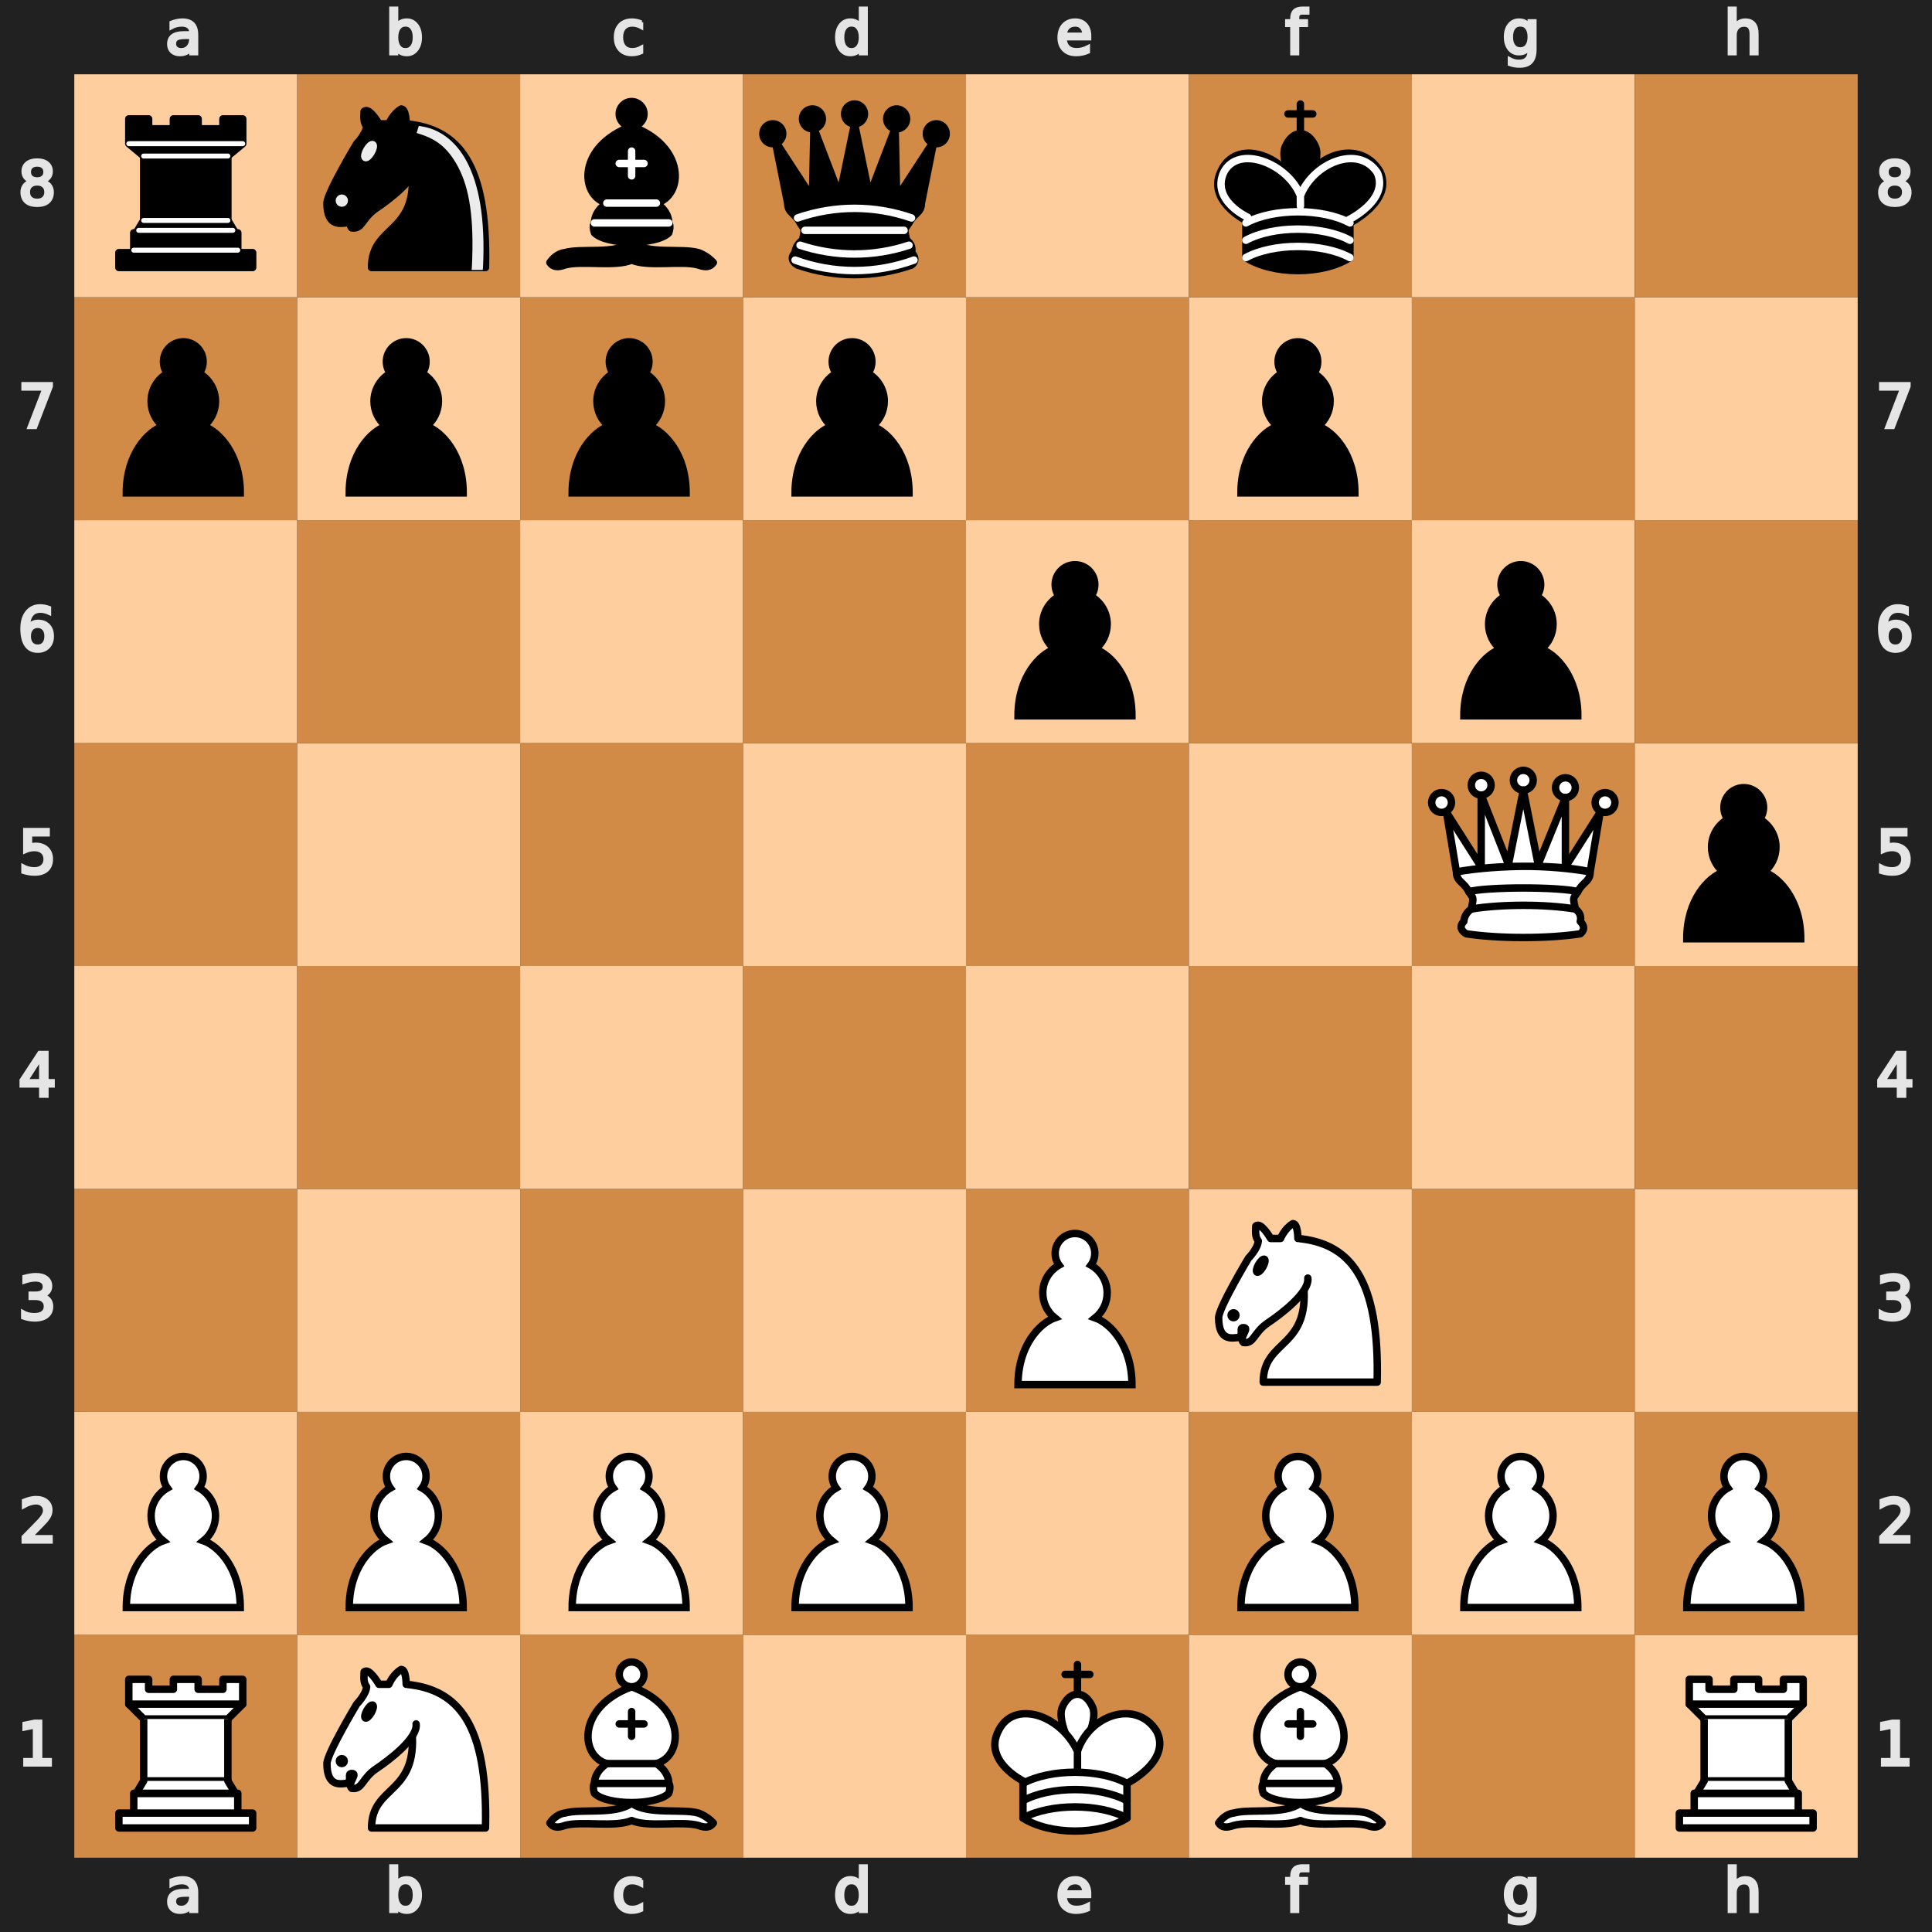
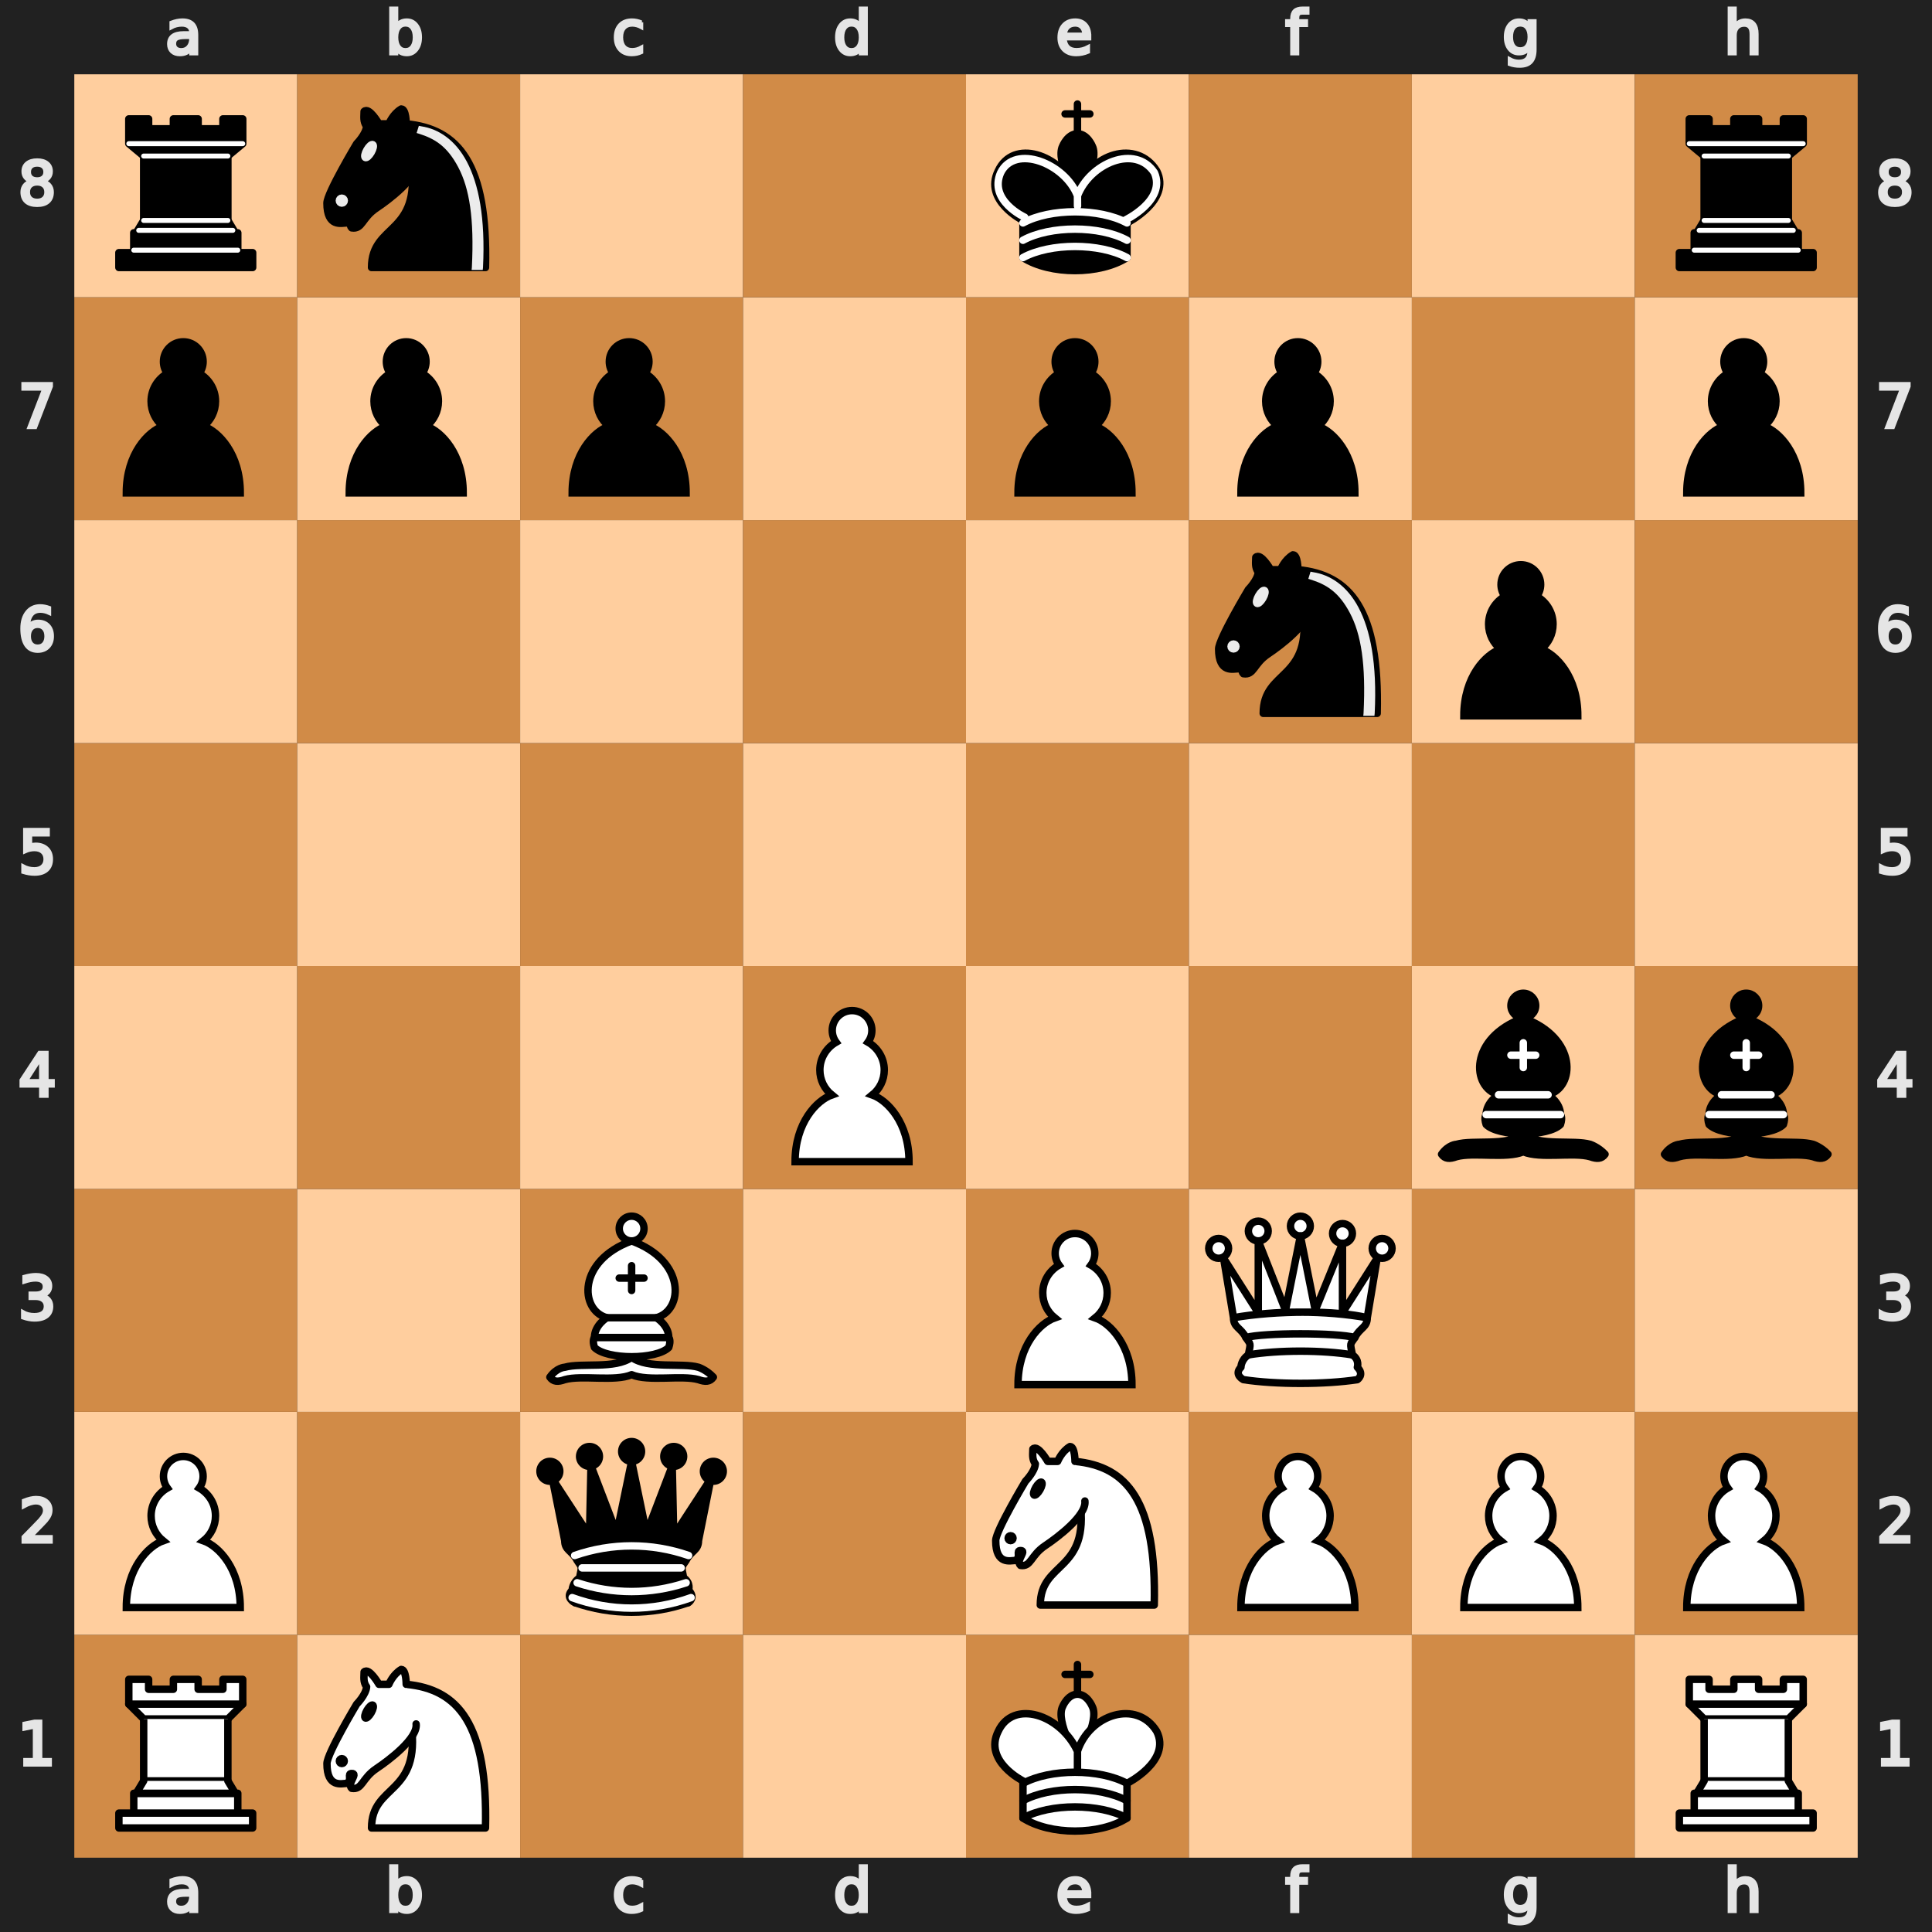
<svg xmlns="http://www.w3.org/2000/svg" xmlns:xlink="http://www.w3.org/1999/xlink" version="1.1" viewBox="0 0 390 390" width="500" height="500">
  <defs>
    <g id="white-pawn" class="white pawn">
      <path d="M22 9c-2.21 0-4 1.79-4 4 0 .89.29 1.71.78 2.38-1.95 1.12-3.28 3.21-3.28 5.62 0 2.03.94 3.84 2.41 5.03-3 1.06-7.41 5.55-7.41 13.47h23c0-7.92-4.41-12.41-7.41-13.47 1.47-1.19 2.41-3 2.41-5.03 0-2.41-1.33-4.5-3.28-5.62.49-.67.78-1.49.78-2.38 0-2.21-1.79-4-4-4z" fill="#fff" stroke="#000" stroke-width="1.5" stroke-linecap="round" />
    </g>
    <g id="white-knight" class="white knight" fill="none" fill-rule="evenodd" stroke="#000" stroke-width="1.5" stroke-linecap="round" stroke-linejoin="round">
      <path d="M 22,10 C 32.5,11 38.5,18 38,39 L 15,39 C 15,30 25,32.5 23,18" style="fill:#ffffff; stroke:#000000;" />
      <path d="M 24,18 C 24.38,20.91 18.45,25.37 16,27 C 13,29 13.18,31.34 11,31 C 9.958,30.06 12.41,27.96 11,28 C 10,28 11.19,29.23 10,30 C 9,30 5.997,31 6,26 C 6,24 12,14 12,14 C 12,14 13.89,12.1 14,10.5 C 13.27,9.506 13.5,8.5 13.5,7.5 C 14.5,6.5 16.5,10 16.5,10 L 18.5,10 C 18.5,10 19.28,8.008 21,7 C 22,7 22,10 22,10" style="fill:#ffffff; stroke:#000000;" />
      <path d="M 9.5 25.5 A 0.5 0.5 0 1 1 8.5,25.5 A 0.5 0.5 0 1 1 9.5 25.5 z" style="fill:#000000; stroke:#000000;" />
      <path d="M 15 15.5 A 0.5 1.5 0 1 1 14,15.5 A 0.5 1.5 0 1 1 15 15.5 z" transform="matrix(0.866,0.5,-0.5,0.866,9.693,-5.173)" style="fill:#000000; stroke:#000000;" />
    </g>
    <g id="white-bishop" class="white bishop" fill="none" fill-rule="evenodd" stroke="#000" stroke-width="1.5" stroke-linecap="round" stroke-linejoin="round">
      <g fill="#fff" stroke-linecap="butt">
        <path d="M9 36c3.39-.97 10.11.43 13.5-2 3.39 2.43 10.11 1.03 13.5 2 0 0 1.65.54 3 2-.68.97-1.65.99-3 .5-3.39-.97-10.11.46-13.5-1-3.39 1.46-10.11.03-13.5 1-1.354.49-2.323.47-3-.5 1.354-1.94 3-2 3-2zM15 32c2.5 2.5 12.5 2.5 15 0 .5-1.5 0-2 0-2 0-2.5-2.5-4-2.5-4 5.5-1.5 6-11.5-5-15.5-11 4-10.5 14-5 15.5 0 0-2.5 1.5-2.5 4 0 0-.5.5 0 2zM25 8a2.5 2.5 0 1 1-5 0 2.5 2.5 0 1 1 5 0z" />
      </g>
      <path d="M17.5 26h10M15 30h15m-7.5-14.5v5M20 18h5" stroke-linejoin="miter" />
    </g>
    <g id="white-rook" class="white rook" fill="#fff" fill-rule="evenodd" stroke="#000" stroke-width="1.5" stroke-linecap="round" stroke-linejoin="round">
      <path d="M9 39h27v-3H9v3zM12 36v-4h21v4H12zM11 14V9h4v2h5V9h5v2h5V9h4v5" stroke-linecap="butt" />
      <path d="M34 14l-3 3H14l-3-3" />
      <path d="M31 17v12.5H14V17" stroke-linecap="butt" stroke-linejoin="miter" />
      <path d="M31 29.5l1.5 2.5h-20l1.5-2.5" />
      <path d="M11 14h23" fill="none" stroke-linejoin="miter" />
    </g>
    <g id="white-queen" class="white queen" fill="#fff" fill-rule="evenodd" stroke="#000" stroke-width="1.5" stroke-linecap="round" stroke-linejoin="round">
      <path d="M8 12a2 2 0 1 1-4 0 2 2 0 1 1 4 0zM24.5 7.5a2 2 0 1 1-4 0 2 2 0 1 1 4 0zM41 12a2 2 0 1 1-4 0 2 2 0 1 1 4 0zM16 8.5a2 2 0 1 1-4 0 2 2 0 1 1 4 0zM33 9a2 2 0 1 1-4 0 2 2 0 1 1 4 0z" />
      <path d="M9 26c8.5-1.5 21-1.5 27 0l2-12-7 11V11l-5.5 13.5-3-15-3 15-5.5-14V25L7 14l2 12zM9 26c0 2 1.5 2 2.5 4 1 1.5 1 1 .5 3.5-1.5 1-1.5 2.5-1.5 2.5-1.5 1.5.5 2.5.5 2.5 6.5 1 16.5 1 23 0 0 0 1.5-1 0-2.5 0 0 .5-1.5-1-2.5-.5-2.5-.5-2 .5-3.5 1-2 2.5-2 2.5-4-8.5-1.5-18.5-1.5-27 0z" stroke-linecap="butt" />
      <path d="M11.5 30c3.5-1 18.5-1 22 0M12 33.5c6-1 15-1 21 0" fill="none" />
    </g>
    <g id="white-king" class="white king" fill="none" fill-rule="evenodd" stroke="#000" stroke-width="1.5" stroke-linecap="round" stroke-linejoin="round">
      <path d="M22.5 11.63V6M20 8h5" stroke-linejoin="miter" />
      <path d="M22.5 25s4.5-7.5 3-10.5c0 0-1-2.5-3-2.5s-3 2.5-3 2.5c-1.5 3 3 10.5 3 10.5" fill="#fff" stroke-linecap="butt" stroke-linejoin="miter" />
      <path d="M11.5 37c5.5 3.5 15.5 3.5 21 0v-7s9-4.5 6-10.5c-4-6.5-13.5-3.5-16 4V27v-3.5c-3.5-7.5-13-10.5-16-4-3 6 5 10 5 10V37z" fill="#fff" />
      <path d="M11.5 30c5.5-3 15.5-3 21 0m-21 3.5c5.5-3 15.5-3 21 0m-21 3.5c5.5-3 15.5-3 21 0" />
    </g>
    <g id="black-pawn" class="black pawn">
      <path d="M22 9c-2.21 0-4 1.79-4 4 0 .89.29 1.71.78 2.38-1.95 1.12-3.28 3.21-3.28 5.62 0 2.03.94 3.84 2.41 5.03-3 1.06-7.41 5.55-7.41 13.47h23c0-7.92-4.41-12.41-7.41-13.47 1.47-1.19 2.41-3 2.41-5.03 0-2.41-1.33-4.5-3.28-5.62.49-.67.78-1.49.78-2.38 0-2.21-1.79-4-4-4z" stroke="#000" stroke-width="1.5" stroke-linecap="round" />
    </g>
    <g id="black-knight" class="black knight" fill="none" fill-rule="evenodd" stroke="#000" stroke-width="1.5" stroke-linecap="round" stroke-linejoin="round">
      <path d="M 22,10 C 32.5,11 38.5,18 38,39 L 15,39 C 15,30 25,32.5 23,18" style="fill:#000000; stroke:#000000;" />
      <path d="M 24,18 C 24.38,20.91 18.45,25.37 16,27 C 13,29 13.18,31.34 11,31 C 9.958,30.06 12.41,27.96 11,28 C 10,28 11.19,29.23 10,30 C 9,30 5.997,31 6,26 C 6,24 12,14 12,14 C 12,14 13.89,12.1 14,10.5 C 13.27,9.506 13.5,8.5 13.5,7.5 C 14.5,6.5 16.5,10 16.5,10 L 18.5,10 C 18.5,10 19.28,8.008 21,7 C 22,7 22,10 22,10" style="fill:#000000; stroke:#000000;" />
      <path d="M 9.5 25.5 A 0.5 0.5 0 1 1 8.5,25.5 A 0.5 0.5 0 1 1 9.5 25.5 z" style="fill:#ececec; stroke:#ececec;" />
      <path d="M 15 15.5 A 0.5 1.5 0 1 1 14,15.5 A 0.5 1.5 0 1 1 15 15.5 z" transform="matrix(0.866,0.5,-0.5,0.866,9.693,-5.173)" style="fill:#ececec; stroke:#ececec;" />
      <path d="M 24.55,10.4 L 24.1,11.85 L 24.6,12 C 27.75,13 30.25,14.49 32.5,18.75 C 34.75,23.01 35.75,29.06 35.25,39 L 35.2,39.5 L 37.45,39.5 L 37.5,39 C 38,28.94 36.62,22.15 34.25,17.66 C 31.88,13.17 28.46,11.02 25.06,10.5 L 24.55,10.4 z " style="fill:#ececec; stroke:none;" />
    </g>
    <g id="black-bishop" class="black bishop" fill="none" fill-rule="evenodd" stroke="#000" stroke-width="1.5" stroke-linecap="round" stroke-linejoin="round">
      <path d="M9 36c3.39-.97 10.11.43 13.5-2 3.39 2.43 10.11 1.03 13.5 2 0 0 1.65.54 3 2-.68.97-1.65.99-3 .5-3.39-.97-10.11.46-13.5-1-3.39 1.46-10.11.03-13.5 1-1.354.49-2.323.47-3-.5 1.354-1.94 3-2 3-2zm6-4c2.5 2.5 12.5 2.5 15 0 .5-1.5 0-2 0-2 0-2.5-2.5-4-2.5-4 5.5-1.5 6-11.5-5-15.5-11 4-10.5 14-5 15.5 0 0-2.5 1.5-2.5 4 0 0-.5.5 0 2zM25 8a2.5 2.5 0 1 1-5 0 2.5 2.5 0 1 1 5 0z" fill="#000" stroke-linecap="butt" />
      <path d="M17.5 26h10M15 30h15m-7.5-14.5v5M20 18h5" stroke="#fff" stroke-linejoin="miter" />
    </g>
    <g id="black-rook" class="black rook" fill="#000" fill-rule="evenodd" stroke="#000" stroke-width="1.5" stroke-linecap="round" stroke-linejoin="round">
      <path d="M9 39h27v-3H9v3zM12.5 32l1.5-2.5h17l1.5 2.5h-20zM12 36v-4h21v4H12z" stroke-linecap="butt" />
      <path d="M14 29.5v-13h17v13H14z" stroke-linecap="butt" stroke-linejoin="miter" />
      <path d="M14 16.5L11 14h23l-3 2.5H14zM11 14V9h4v2h5V9h5v2h5V9h4v5H11z" stroke-linecap="butt" />
      <path d="M12 35.5h21M13 31.5h19M14 29.5h17M14 16.5h17M11 14h23" fill="none" stroke="#fff" stroke-width="1" stroke-linejoin="miter" />
    </g>
    <g id="black-queen" class="black queen" fill="#000" fill-rule="evenodd" stroke="#000" stroke-width="1.5" stroke-linecap="round" stroke-linejoin="round">
      <g fill="#000" stroke="none">
        <circle cx="6" cy="12" r="2.75" />
        <circle cx="14" cy="9" r="2.75" />
        <circle cx="22.5" cy="8" r="2.75" />
        <circle cx="31" cy="9" r="2.75" />
        <circle cx="39" cy="12" r="2.75" />
      </g>
      <path d="M9 26c8.5-1.5 21-1.5 27 0l2.5-12.5L31 25l-.3-14.1-5.2 13.6-3-14.5-3 14.5-5.2-13.6L14 25 6.5 13.5 9 26zM9 26c0 2 1.5 2 2.5 4 1 1.5 1 1 .5 3.5-1.5 1-1.5 2.5-1.5 2.5-1.5 1.5.5 2.5.5 2.5 6.5 1 16.5 1 23 0 0 0 1.5-1 0-2.5 0 0 .5-1.5-1-2.5-.5-2.5-.5-2 .5-3.5 1-2 2.5-2 2.5-4-8.5-1.5-18.5-1.5-27 0z" stroke-linecap="butt" />
      <path d="M11 38.5a35 35 1 0 0 23 0" fill="none" stroke-linecap="butt" />
      <path d="M11 29a35 35 1 0 1 23 0M12.5 31.5h20M11.5 34.5a35 35 1 0 0 22 0M10.5 37.5a35 35 1 0 0 24 0" fill="none" stroke="#fff" />
    </g>
    <g id="black-king" class="black king" fill="none" fill-rule="evenodd" stroke="#000" stroke-width="1.5" stroke-linecap="round" stroke-linejoin="round">
      <path d="M22.5 11.63V6" stroke-linejoin="miter" />
      <path d="M22.5 25s4.5-7.5 3-10.5c0 0-1-2.5-3-2.5s-3 2.5-3 2.5c-1.5 3 3 10.5 3 10.5" fill="#000" stroke-linecap="butt" stroke-linejoin="miter" />
      <path d="M11.5 37c5.5 3.5 15.5 3.5 21 0v-7s9-4.5 6-10.5c-4-6.5-13.5-3.5-16 4V27v-3.5c-3.5-7.5-13-10.5-16-4-3 6 5 10 5 10V37z" fill="#000" />
      <path d="M20 8h5" stroke-linejoin="miter" />
      <path d="M32 29.5s8.5-4 6.03-9.65C34.15 14 25 18 22.5 24.5l.01 2.1-.01-2.1C20 18 9.906 14 6.997 19.85c-2.497 5.65 4.853 9 4.853 9M11.5 30c5.5-3 15.5-3 21 0m-21 3.5c5.5-3 15.5-3 21 0m-21 3.5c5.5-3 15.5-3 21 0" stroke="#fff" />
    </g>
  </defs>
  <rect x="0" y="0" width="390" height="390" fill="#212121" />
  <rect x="15" y="330" width="45" height="45" class="square dark a1" stroke="none" fill="#d18b47" />
  <use xlink:href="#white-rook" transform="translate(15, 330)" />
  <rect x="60" y="330" width="45" height="45" class="square light b1" stroke="none" fill="#ffce9e" />
  <use xlink:href="#white-knight" transform="translate(60, 330)" />
  <rect x="105" y="330" width="45" height="45" class="square dark c1" stroke="none" fill="#d18b47" />
-   <use xlink:href="#white-bishop" transform="translate(105, 330)" />
  <rect x="150" y="330" width="45" height="45" class="square light d1" stroke="none" fill="#ffce9e" />
  <rect x="195" y="330" width="45" height="45" class="square dark e1" stroke="none" fill="#d18b47" />
  <use xlink:href="#white-king" transform="translate(195, 330)" />
  <rect x="240" y="330" width="45" height="45" class="square light f1" stroke="none" fill="#ffce9e" />
-   <use xlink:href="#white-bishop" transform="translate(240, 330)" />
  <rect x="285" y="330" width="45" height="45" class="square dark g1" stroke="none" fill="#d18b47" />
  <rect x="330" y="330" width="45" height="45" class="square light h1" stroke="none" fill="#ffce9e" />
  <use xlink:href="#white-rook" transform="translate(330, 330)" />
  <rect x="15" y="285" width="45" height="45" class="square light a2" stroke="none" fill="#ffce9e" />
  <use xlink:href="#white-pawn" transform="translate(15, 285)" />
  <rect x="60" y="285" width="45" height="45" class="square dark b2" stroke="none" fill="#d18b47" />
-   <use xlink:href="#white-pawn" transform="translate(60, 285)" />
  <rect x="105" y="285" width="45" height="45" class="square light c2" stroke="none" fill="#ffce9e" />
-   <use xlink:href="#white-pawn" transform="translate(105, 285)" />
+   <use xlink:href="#black-queen" transform="translate(105, 285)" />
  <rect x="150" y="285" width="45" height="45" class="square dark d2" stroke="none" fill="#d18b47" />
-   <use xlink:href="#white-pawn" transform="translate(150, 285)" />
  <rect x="195" y="285" width="45" height="45" class="square light e2" stroke="none" fill="#ffce9e" />
+   <use xlink:href="#white-knight" transform="translate(195, 285)" />
  <rect x="240" y="285" width="45" height="45" class="square dark f2" stroke="none" fill="#d18b47" />
  <use xlink:href="#white-pawn" transform="translate(240, 285)" />
  <rect x="285" y="285" width="45" height="45" class="square light g2" stroke="none" fill="#ffce9e" />
  <use xlink:href="#white-pawn" transform="translate(285, 285)" />
  <rect x="330" y="285" width="45" height="45" class="square dark h2" stroke="none" fill="#d18b47" />
  <use xlink:href="#white-pawn" transform="translate(330, 285)" />
  <rect x="15" y="240" width="45" height="45" class="square dark a3" stroke="none" fill="#d18b47" />
  <rect x="60" y="240" width="45" height="45" class="square light b3" stroke="none" fill="#ffce9e" />
  <rect x="105" y="240" width="45" height="45" class="square dark c3" stroke="none" fill="#d18b47" />
+   <use xlink:href="#white-bishop" transform="translate(105, 240)" />
  <rect x="150" y="240" width="45" height="45" class="square light d3" stroke="none" fill="#ffce9e" />
  <rect x="195" y="240" width="45" height="45" class="square dark e3" stroke="none" fill="#d18b47" />
  <use xlink:href="#white-pawn" transform="translate(195, 240)" />
  <rect x="240" y="240" width="45" height="45" class="square light f3" stroke="none" fill="#ffce9e" />
-   <use xlink:href="#white-knight" transform="translate(240, 240)" />
+   <use xlink:href="#white-queen" transform="translate(240, 240)" />
  <rect x="285" y="240" width="45" height="45" class="square dark g3" stroke="none" fill="#d18b47" />
  <rect x="330" y="240" width="45" height="45" class="square light h3" stroke="none" fill="#ffce9e" />
  <rect x="15" y="195" width="45" height="45" class="square light a4" stroke="none" fill="#ffce9e" />
  <rect x="60" y="195" width="45" height="45" class="square dark b4" stroke="none" fill="#d18b47" />
  <rect x="105" y="195" width="45" height="45" class="square light c4" stroke="none" fill="#ffce9e" />
  <rect x="150" y="195" width="45" height="45" class="square dark d4" stroke="none" fill="#d18b47" />
+   <use xlink:href="#white-pawn" transform="translate(150, 195)" />
  <rect x="195" y="195" width="45" height="45" class="square light e4" stroke="none" fill="#ffce9e" />
  <rect x="240" y="195" width="45" height="45" class="square dark f4" stroke="none" fill="#d18b47" />
  <rect x="285" y="195" width="45" height="45" class="square light g4" stroke="none" fill="#ffce9e" />
+   <use xlink:href="#black-bishop" transform="translate(285, 195)" />
  <rect x="330" y="195" width="45" height="45" class="square dark h4" stroke="none" fill="#d18b47" />
+   <use xlink:href="#black-bishop" transform="translate(330, 195)" />
  <rect x="15" y="150" width="45" height="45" class="square dark a5" stroke="none" fill="#d18b47" />
  <rect x="60" y="150" width="45" height="45" class="square light b5" stroke="none" fill="#ffce9e" />
  <rect x="105" y="150" width="45" height="45" class="square dark c5" stroke="none" fill="#d18b47" />
  <rect x="150" y="150" width="45" height="45" class="square light d5" stroke="none" fill="#ffce9e" />
  <rect x="195" y="150" width="45" height="45" class="square dark e5" stroke="none" fill="#d18b47" />
  <rect x="240" y="150" width="45" height="45" class="square light f5" stroke="none" fill="#ffce9e" />
  <rect x="285" y="150" width="45" height="45" class="square dark g5" stroke="none" fill="#d18b47" />
-   <use xlink:href="#white-queen" transform="translate(285, 150)" />
  <rect x="330" y="150" width="45" height="45" class="square light h5" stroke="none" fill="#ffce9e" />
-   <use xlink:href="#black-pawn" transform="translate(330, 150)" />
  <rect x="15" y="105" width="45" height="45" class="square light a6" stroke="none" fill="#ffce9e" />
  <rect x="60" y="105" width="45" height="45" class="square dark b6" stroke="none" fill="#d18b47" />
  <rect x="105" y="105" width="45" height="45" class="square light c6" stroke="none" fill="#ffce9e" />
  <rect x="150" y="105" width="45" height="45" class="square dark d6" stroke="none" fill="#d18b47" />
  <rect x="195" y="105" width="45" height="45" class="square light e6" stroke="none" fill="#ffce9e" />
-   <use xlink:href="#black-pawn" transform="translate(195, 105)" />
  <rect x="240" y="105" width="45" height="45" class="square dark f6" stroke="none" fill="#d18b47" />
+   <use xlink:href="#black-knight" transform="translate(240, 105)" />
  <rect x="285" y="105" width="45" height="45" class="square light g6" stroke="none" fill="#ffce9e" />
  <use xlink:href="#black-pawn" transform="translate(285, 105)" />
  <rect x="330" y="105" width="45" height="45" class="square dark h6" stroke="none" fill="#d18b47" />
  <rect x="15" y="60" width="45" height="45" class="square dark a7" stroke="none" fill="#d18b47" />
  <use xlink:href="#black-pawn" transform="translate(15, 60)" />
  <rect x="60" y="60" width="45" height="45" class="square light b7" stroke="none" fill="#ffce9e" />
  <use xlink:href="#black-pawn" transform="translate(60, 60)" />
  <rect x="105" y="60" width="45" height="45" class="square dark c7" stroke="none" fill="#d18b47" />
  <use xlink:href="#black-pawn" transform="translate(105, 60)" />
  <rect x="150" y="60" width="45" height="45" class="square light d7" stroke="none" fill="#ffce9e" />
-   <use xlink:href="#black-pawn" transform="translate(150, 60)" />
  <rect x="195" y="60" width="45" height="45" class="square dark e7" stroke="none" fill="#d18b47" />
+   <use xlink:href="#black-pawn" transform="translate(195, 60)" />
  <rect x="240" y="60" width="45" height="45" class="square light f7" stroke="none" fill="#ffce9e" />
  <use xlink:href="#black-pawn" transform="translate(240, 60)" />
  <rect x="285" y="60" width="45" height="45" class="square dark g7" stroke="none" fill="#d18b47" />
  <rect x="330" y="60" width="45" height="45" class="square light h7" stroke="none" fill="#ffce9e" />
+   <use xlink:href="#black-pawn" transform="translate(330, 60)" />
  <rect x="15" y="15" width="45" height="45" class="square light a8" stroke="none" fill="#ffce9e" />
  <use xlink:href="#black-rook" transform="translate(15, 15)" />
  <rect x="60" y="15" width="45" height="45" class="square dark b8" stroke="none" fill="#d18b47" />
  <use xlink:href="#black-knight" transform="translate(60, 15)" />
  <rect x="105" y="15" width="45" height="45" class="square light c8" stroke="none" fill="#ffce9e" />
-   <use xlink:href="#black-bishop" transform="translate(105, 15)" />
  <rect x="150" y="15" width="45" height="45" class="square dark d8" stroke="none" fill="#d18b47" />
-   <use xlink:href="#black-queen" transform="translate(150, 15)" />
  <rect x="195" y="15" width="45" height="45" class="square light e8" stroke="none" fill="#ffce9e" />
+   <use xlink:href="#black-king" transform="translate(195, 15)" />
  <rect x="240" y="15" width="45" height="45" class="square dark f8" stroke="none" fill="#d18b47" />
-   <use xlink:href="#black-king" transform="translate(240, 15)" />
  <rect x="285" y="15" width="45" height="45" class="square light g8" stroke="none" fill="#ffce9e" />
  <rect x="330" y="15" width="45" height="45" class="square dark h8" stroke="none" fill="#d18b47" />
+   <use xlink:href="#black-rook" transform="translate(330, 15)" />
  <g transform="translate(20, 0) scale(0.75, 0.75)" fill="#e5e5e5" stroke="#e5e5e5">
    <path d="M23.328 10.016q-1.742 0-2.414.398-.672.398-.672 1.36 0 .765.5 1.218.508.445 1.375.445 1.196 0 1.914-.843.727-.852.727-2.258v-.32zm2.867-.594v4.992h-1.437v-1.328q-.492.797-1.227 1.18-.734.375-1.797.375-1.343 0-2.14-.75-.79-.758-.79-2.024 0-1.476.985-2.226.992-.75 2.953-.75h2.016V8.75q0-.992-.656-1.531-.649-.547-1.829-.547-.75 0-1.46.18-.711.18-1.368.539V6.062q.79-.304 1.532-.453.742-.156 1.445-.156 1.898 0 2.836.984.937.985.937 2.985z" />
  </g>
  <g transform="translate(20, 375) scale(0.75, 0.75)" fill="#e5e5e5" stroke="#e5e5e5">
    <path d="M23.328 10.016q-1.742 0-2.414.398-.672.398-.672 1.36 0 .765.5 1.218.508.445 1.375.445 1.196 0 1.914-.843.727-.852.727-2.258v-.32zm2.867-.594v4.992h-1.437v-1.328q-.492.797-1.227 1.18-.734.375-1.797.375-1.343 0-2.14-.75-.79-.758-.79-2.024 0-1.476.985-2.226.992-.75 2.953-.75h2.016V8.75q0-.992-.656-1.531-.649-.547-1.829-.547-.75 0-1.46.18-.711.18-1.368.539V6.062q.79-.304 1.532-.453.742-.156 1.445-.156 1.898 0 2.836.984.937.985.937 2.985z" />
  </g>
  <g transform="translate(65, 0) scale(0.75, 0.75)" fill="#e5e5e5" stroke="#e5e5e5">
    <path d="M24.922 10.047q0-1.586-.656-2.485-.649-.906-1.79-.906-1.14 0-1.796.906-.649.899-.649 2.485 0 1.586.649 2.492.656.898 1.797.898 1.14 0 1.789-.898.656-.906.656-2.492zm-4.89-3.055q.452-.781 1.14-1.156.695-.383 1.656-.383 1.594 0 2.586 1.266 1 1.265 1 3.328 0 2.062-1 3.328-.992 1.266-2.586 1.266-.96 0-1.656-.375-.688-.383-1.14-1.164v1.312h-1.446V2.258h1.445z" />
  </g>
  <g transform="translate(65, 375) scale(0.75, 0.75)" fill="#e5e5e5" stroke="#e5e5e5">
    <path d="M24.922 10.047q0-1.586-.656-2.485-.649-.906-1.79-.906-1.14 0-1.796.906-.649.899-.649 2.485 0 1.586.649 2.492.656.898 1.797.898 1.14 0 1.789-.898.656-.906.656-2.492zm-4.89-3.055q.452-.781 1.14-1.156.695-.383 1.656-.383 1.594 0 2.586 1.266 1 1.265 1 3.328 0 2.062-1 3.328-.992 1.266-2.586 1.266-.96 0-1.656-.375-.688-.383-1.14-1.164v1.312h-1.446V2.258h1.445z" />
  </g>
  <g transform="translate(110, 0) scale(0.75, 0.75)" fill="#e5e5e5" stroke="#e5e5e5">
    <path d="M25.96 6v1.344q-.608-.336-1.226-.5-.609-.172-1.234-.172-1.398 0-2.172.89-.773.883-.773 2.485 0 1.601.773 2.492.774.883 2.172.883.625 0 1.234-.164.618-.172 1.227-.508v1.328q-.602.281-1.25.422-.64.14-1.367.14-1.977 0-3.14-1.242-1.165-1.242-1.165-3.351 0-2.14 1.172-3.367 1.18-1.227 3.227-1.227.664 0 1.296.14.633.134 1.227.407z" />
  </g>
  <g transform="translate(110, 375) scale(0.75, 0.75)" fill="#e5e5e5" stroke="#e5e5e5">
    <path d="M25.96 6v1.344q-.608-.336-1.226-.5-.609-.172-1.234-.172-1.398 0-2.172.89-.773.883-.773 2.485 0 1.601.773 2.492.774.883 2.172.883.625 0 1.234-.164.618-.172 1.227-.508v1.328q-.602.281-1.25.422-.64.14-1.367.14-1.977 0-3.14-1.242-1.165-1.242-1.165-3.351 0-2.14 1.172-3.367 1.18-1.227 3.227-1.227.664 0 1.296.14.633.134 1.227.407z" />
  </g>
  <g transform="translate(155, 0) scale(0.75, 0.75)" fill="#e5e5e5" stroke="#e5e5e5">
    <path d="M24.973 6.992V2.258h1.437v12.156h-1.437v-1.312q-.453.78-1.149 1.164-.687.375-1.656.375-1.586 0-2.586-1.266-.992-1.266-.992-3.328 0-2.063.992-3.328 1-1.266 2.586-1.266.969 0 1.656.383.696.375 1.149 1.156zm-4.899 3.055q0 1.586.649 2.492.656.898 1.797.898 1.14 0 1.796-.898.657-.906.657-2.492 0-1.586-.657-2.485-.656-.906-1.796-.906-1.141 0-1.797.906-.649.899-.649 2.485z" />
  </g>
  <g transform="translate(155, 375) scale(0.75, 0.75)" fill="#e5e5e5" stroke="#e5e5e5">
    <path d="M24.973 6.992V2.258h1.437v12.156h-1.437v-1.312q-.453.78-1.149 1.164-.687.375-1.656.375-1.586 0-2.586-1.266-.992-1.266-.992-3.328 0-2.063.992-3.328 1-1.266 2.586-1.266.969 0 1.656.383.696.375 1.149 1.156zm-4.899 3.055q0 1.586.649 2.492.656.898 1.797.898 1.14 0 1.796-.898.657-.906.657-2.492 0-1.586-.657-2.485-.656-.906-1.796-.906-1.141 0-1.797.906-.649.899-.649 2.485z" />
  </g>
  <g transform="translate(200, 0) scale(0.75, 0.75)" fill="#e5e5e5" stroke="#e5e5e5">
    <path d="M26.555 9.68v.703h-6.61q.094 1.484.89 2.265.806.774 2.235.774.828 0 1.602-.203.781-.203 1.547-.61v1.36q-.774.328-1.586.5-.813.172-1.649.172-2.093 0-3.32-1.22-1.219-1.218-1.219-3.296 0-2.148 1.157-3.406 1.164-1.266 3.132-1.266 1.766 0 2.79 1.14 1.03 1.134 1.03 3.087zm-1.438-.422q-.015-1.18-.664-1.883-.64-.703-1.703-.703-1.203 0-1.93.68-.718.68-.828 1.914z" />
  </g>
  <g transform="translate(200, 375) scale(0.75, 0.75)" fill="#e5e5e5" stroke="#e5e5e5">
    <path d="M26.555 9.68v.703h-6.61q.094 1.484.89 2.265.806.774 2.235.774.828 0 1.602-.203.781-.203 1.547-.61v1.36q-.774.328-1.586.5-.813.172-1.649.172-2.093 0-3.32-1.22-1.219-1.218-1.219-3.296 0-2.148 1.157-3.406 1.164-1.266 3.132-1.266 1.766 0 2.79 1.14 1.03 1.134 1.03 3.087zm-1.438-.422q-.015-1.18-.664-1.883-.64-.703-1.703-.703-1.203 0-1.93.68-.718.68-.828 1.914z" />
  </g>
  <g transform="translate(245, 0) scale(0.75, 0.75)" fill="#e5e5e5" stroke="#e5e5e5">
    <path d="M25.285 2.258v1.195H23.91q-.773 0-1.078.313-.297.312-.297 1.125v.773h2.367v1.117h-2.367v7.633H21.09V6.781h-1.375V5.664h1.375v-.61q0-1.46.68-2.124.68-.672 2.156-.672z" />
  </g>
  <g transform="translate(245, 375) scale(0.75, 0.75)" fill="#e5e5e5" stroke="#e5e5e5">
    <path d="M25.285 2.258v1.195H23.91q-.773 0-1.078.313-.297.312-.297 1.125v.773h2.367v1.117h-2.367v7.633H21.09V6.781h-1.375V5.664h1.375v-.61q0-1.46.68-2.124.68-.672 2.156-.672z" />
  </g>
  <g transform="translate(290, 0) scale(0.75, 0.75)" fill="#e5e5e5" stroke="#e5e5e5">
    <path d="M24.973 9.937q0-1.562-.649-2.421-.64-.86-1.804-.86-1.157 0-1.805.86-.64.859-.64 2.421 0 1.555.64 2.415.648.859 1.805.859 1.164 0 1.804-.86.649-.859.649-2.414zm1.437 3.391q0 2.234-.992 3.32-.992 1.094-3.04 1.094-.757 0-1.429-.117-.672-.11-1.304-.344v-1.398q.632.344 1.25.508.617.164 1.257.164 1.414 0 2.118-.743.703-.734.703-2.226v-.711q-.446.773-1.141 1.156-.695.383-1.664.383-1.61 0-2.594-1.227-.984-1.226-.984-3.25 0-2.03.984-3.257.985-1.227 2.594-1.227.969 0 1.664.383t1.14 1.156V5.664h1.438z" />
  </g>
  <g transform="translate(290, 375) scale(0.75, 0.75)" fill="#e5e5e5" stroke="#e5e5e5">
    <path d="M24.973 9.937q0-1.562-.649-2.421-.64-.86-1.804-.86-1.157 0-1.805.86-.64.859-.64 2.421 0 1.555.64 2.415.648.859 1.805.859 1.164 0 1.804-.86.649-.859.649-2.414zm1.437 3.391q0 2.234-.992 3.32-.992 1.094-3.04 1.094-.757 0-1.429-.117-.672-.11-1.304-.344v-1.398q.632.344 1.25.508.617.164 1.257.164 1.414 0 2.118-.743.703-.734.703-2.226v-.711q-.446.773-1.141 1.156-.695.383-1.664.383-1.61 0-2.594-1.227-.984-1.226-.984-3.25 0-2.03.984-3.257.985-1.227 2.594-1.227.969 0 1.664.383t1.14 1.156V5.664h1.438z" />
  </g>
  <g transform="translate(335, 0) scale(0.75, 0.75)" fill="#e5e5e5" stroke="#e5e5e5">
    <path d="M26.164 9.133v5.281h-1.437V9.18q0-1.243-.485-1.86-.484-.617-1.453-.617-1.164 0-1.836.742-.672.742-.672 2.024v4.945h-1.445V2.258h1.445v4.765q.516-.789 1.211-1.18.703-.39 1.617-.39 1.508 0 2.282.938.773.93.773 2.742z" />
  </g>
  <g transform="translate(335, 375) scale(0.75, 0.75)" fill="#e5e5e5" stroke="#e5e5e5">
    <path d="M26.164 9.133v5.281h-1.437V9.18q0-1.243-.485-1.86-.484-.617-1.453-.617-1.164 0-1.836.742-.672.742-.672 2.024v4.945h-1.445V2.258h1.445v4.765q.516-.789 1.211-1.18.703-.39 1.617-.39 1.508 0 2.282.938.773.93.773 2.742z" />
  </g>
  <g transform="translate(0, 335) scale(0.75, 0.75)" fill="#e5e5e5" stroke="#e5e5e5">
    <path d="M6.754 26.996h2.578v-8.898l-2.805.562v-1.437l2.79-.563h1.578v10.336h2.578v1.328h-6.72z" />
  </g>
  <g transform="translate(375, 335) scale(0.75, 0.75)" fill="#e5e5e5" stroke="#e5e5e5">
    <path d="M6.754 26.996h2.578v-8.898l-2.805.562v-1.437l2.79-.563h1.578v10.336h2.578v1.328h-6.72z" />
  </g>
  <g transform="translate(0, 290) scale(0.75, 0.75)" fill="#e5e5e5" stroke="#e5e5e5">
    <path d="M8.195 26.996h5.508v1.328H6.297v-1.328q.898-.93 2.445-2.492 1.555-1.57 1.953-2.024.758-.851 1.055-1.437.305-.594.305-1.164 0-.93-.657-1.516-.648-.586-1.695-.586-.742 0-1.57.258-.82.258-1.758.781v-1.593q.953-.383 1.781-.578.828-.196 1.516-.196 1.812 0 2.89.906 1.079.907 1.079 2.422 0 .72-.274 1.368-.265.64-.976 1.515-.196.227-1.243 1.313-1.046 1.078-2.953 3.023z" />
  </g>
  <g transform="translate(375, 290) scale(0.75, 0.75)" fill="#e5e5e5" stroke="#e5e5e5">
    <path d="M8.195 26.996h5.508v1.328H6.297v-1.328q.898-.93 2.445-2.492 1.555-1.57 1.953-2.024.758-.851 1.055-1.437.305-.594.305-1.164 0-.93-.657-1.516-.648-.586-1.695-.586-.742 0-1.57.258-.82.258-1.758.781v-1.593q.953-.383 1.781-.578.828-.196 1.516-.196 1.812 0 2.89.906 1.079.907 1.079 2.422 0 .72-.274 1.368-.265.64-.976 1.515-.196.227-1.243 1.313-1.046 1.078-2.953 3.023z" />
  </g>
  <g transform="translate(0, 245) scale(0.75, 0.75)" fill="#e5e5e5" stroke="#e5e5e5">
    <path d="M11.434 22.035q1.132.242 1.765 1.008.64.766.64 1.89 0 1.727-1.187 2.672-1.187.946-3.375.946-.734 0-1.515-.149-.774-.14-1.602-.43V26.45q.656.383 1.438.578.78.196 1.632.196 1.485 0 2.258-.586.782-.586.782-1.703 0-1.032-.727-1.61-.719-.586-2.008-.586h-1.36v-1.297h1.423q1.164 0 1.78-.46.618-.47.618-1.344 0-.899-.64-1.375-.633-.485-1.82-.485-.65 0-1.391.141-.743.14-1.633.437V16.95q.898-.25 1.68-.375.788-.125 1.484-.125 1.797 0 2.844.82 1.046.813 1.046 2.204 0 .968-.554 1.64-.555.664-1.578.922z" />
  </g>
  <g transform="translate(375, 245) scale(0.75, 0.75)" fill="#e5e5e5" stroke="#e5e5e5">
    <path d="M11.434 22.035q1.132.242 1.765 1.008.64.766.64 1.89 0 1.727-1.187 2.672-1.187.946-3.375.946-.734 0-1.515-.149-.774-.14-1.602-.43V26.45q.656.383 1.438.578.78.196 1.632.196 1.485 0 2.258-.586.782-.586.782-1.703 0-1.032-.727-1.61-.719-.586-2.008-.586h-1.36v-1.297h1.423q1.164 0 1.78-.46.618-.47.618-1.344 0-.899-.64-1.375-.633-.485-1.82-.485-.65 0-1.391.141-.743.14-1.633.437V16.95q.898-.25 1.68-.375.788-.125 1.484-.125 1.797 0 2.844.82 1.046.813 1.046 2.204 0 .968-.554 1.64-.555.664-1.578.922z" />
  </g>
  <g transform="translate(0, 200) scale(0.75, 0.75)" fill="#e5e5e5" stroke="#e5e5e5">
    <path d="M11.016 18.035L7.03 24.262h3.985zm-.414-1.375h1.984v7.602h1.664v1.312h-1.664v2.75h-1.57v-2.75H5.75v-1.523z" />
  </g>
  <g transform="translate(375, 200) scale(0.75, 0.75)" fill="#e5e5e5" stroke="#e5e5e5">
    <path d="M11.016 18.035L7.03 24.262h3.985zm-.414-1.375h1.984v7.602h1.664v1.312h-1.664v2.75h-1.57v-2.75H5.75v-1.523z" />
  </g>
  <g transform="translate(0, 155) scale(0.75, 0.75)" fill="#e5e5e5" stroke="#e5e5e5">
    <path d="M6.719 16.66h6.195v1.328h-4.75v2.86q.344-.118.688-.172.343-.063.687-.063 1.953 0 3.094 1.07 1.14 1.07 1.14 2.899 0 1.883-1.171 2.93-1.172 1.039-3.305 1.039-.735 0-1.5-.125-.758-.125-1.57-.375v-1.586q.703.383 1.453.57.75.188 1.586.188 1.351 0 2.14-.711.79-.711.79-1.93 0-1.219-.79-1.93-.789-.71-2.14-.71-.633 0-1.266.14-.625.14-1.281.438z" />
  </g>
  <g transform="translate(375, 155) scale(0.75, 0.75)" fill="#e5e5e5" stroke="#e5e5e5">
    <path d="M6.719 16.66h6.195v1.328h-4.75v2.86q.344-.118.688-.172.343-.063.687-.063 1.953 0 3.094 1.07 1.14 1.07 1.14 2.899 0 1.883-1.171 2.93-1.172 1.039-3.305 1.039-.735 0-1.5-.125-.758-.125-1.57-.375v-1.586q.703.383 1.453.57.75.188 1.586.188 1.351 0 2.14-.711.79-.711.79-1.93 0-1.219-.79-1.93-.789-.71-2.14-.71-.633 0-1.266.14-.625.14-1.281.438z" />
  </g>
  <g transform="translate(0, 110) scale(0.75, 0.75)" fill="#e5e5e5" stroke="#e5e5e5">
    <path d="M10.137 21.863q-1.063 0-1.688.727-.617.726-.617 1.992 0 1.258.617 1.992.625.727 1.688.727 1.062 0 1.68-.727.624-.734.624-1.992 0-1.266-.625-1.992-.617-.727-1.68-.727zm3.133-4.945v1.437q-.594-.28-1.204-.43-.601-.148-1.195-.148-1.562 0-2.39 1.055-.82 1.055-.938 3.188.46-.68 1.156-1.04.696-.367 1.531-.367 1.758 0 2.774 1.07 1.023 1.063 1.023 2.899 0 1.797-1.062 2.883-1.063 1.086-2.828 1.086-2.024 0-3.094-1.547-1.07-1.555-1.07-4.5 0-2.766 1.312-4.406 1.313-1.649 3.524-1.649.593 0 1.195.117.61.118 1.266.352z" />
  </g>
  <g transform="translate(375, 110) scale(0.75, 0.75)" fill="#e5e5e5" stroke="#e5e5e5">
    <path d="M10.137 21.863q-1.063 0-1.688.727-.617.726-.617 1.992 0 1.258.617 1.992.625.727 1.688.727 1.062 0 1.68-.727.624-.734.624-1.992 0-1.266-.625-1.992-.617-.727-1.68-.727zm3.133-4.945v1.437q-.594-.28-1.204-.43-.601-.148-1.195-.148-1.562 0-2.39 1.055-.82 1.055-.938 3.188.46-.68 1.156-1.04.696-.367 1.531-.367 1.758 0 2.774 1.07 1.023 1.063 1.023 2.899 0 1.797-1.062 2.883-1.063 1.086-2.828 1.086-2.024 0-3.094-1.547-1.07-1.555-1.07-4.5 0-2.766 1.312-4.406 1.313-1.649 3.524-1.649.593 0 1.195.117.61.118 1.266.352z" />
  </g>
  <g transform="translate(0, 65) scale(0.75, 0.75)" fill="#e5e5e5" stroke="#e5e5e5">
    <path d="M6.25 16.66h7.5v.672L9.516 28.324H7.867l3.985-10.336H6.25z" />
  </g>
  <g transform="translate(375, 65) scale(0.75, 0.75)" fill="#e5e5e5" stroke="#e5e5e5">
    <path d="M6.25 16.66h7.5v.672L9.516 28.324H7.867l3.985-10.336H6.25z" />
  </g>
  <g transform="translate(0, 20) scale(0.75, 0.75)" fill="#e5e5e5" stroke="#e5e5e5">
    <path d="M10 22.785q-1.125 0-1.773.602-.641.601-.641 1.656t.64 1.656q.649.602 1.774.602t1.773-.602q.649-.61.649-1.656 0-1.055-.649-1.656-.64-.602-1.773-.602zm-1.578-.672q-1.016-.25-1.586-.945-.563-.695-.563-1.695 0-1.399.993-2.211 1-.813 2.734-.813 1.742 0 2.734.813.993.812.993 2.21 0 1-.57 1.696-.563.695-1.571.945 1.14.266 1.773 1.04.641.773.641 1.89 0 1.695-1.04 2.602-1.03.906-2.96.906t-2.969-.906Q6 26.738 6 25.043q0-1.117.64-1.89.641-.774 1.782-1.04zm-.578-2.492q0 .906.562 1.414.57.508 1.594.508 1.016 0 1.586-.508.578-.508.578-1.414 0-.906-.578-1.414-.57-.508-1.586-.508-1.023 0-1.594.508-.562.508-.562 1.414z" />
  </g>
  <g transform="translate(375, 20) scale(0.75, 0.75)" fill="#e5e5e5" stroke="#e5e5e5">
    <path d="M10 22.785q-1.125 0-1.773.602-.641.601-.641 1.656t.64 1.656q.649.602 1.774.602t1.773-.602q.649-.61.649-1.656 0-1.055-.649-1.656-.64-.602-1.773-.602zm-1.578-.672q-1.016-.25-1.586-.945-.563-.695-.563-1.695 0-1.399.993-2.211 1-.813 2.734-.813 1.742 0 2.734.813.993.812.993 2.21 0 1-.57 1.696-.563.695-1.571.945 1.14.266 1.773 1.04.641.773.641 1.89 0 1.695-1.04 2.602-1.03.906-2.96.906t-2.969-.906Q6 26.738 6 25.043q0-1.117.64-1.89.641-.774 1.782-1.04zm-.578-2.492q0 .906.562 1.414.57.508 1.594.508 1.016 0 1.586-.508.578-.508.578-1.414 0-.906-.578-1.414-.57-.508-1.586-.508-1.023 0-1.594.508-.562.508-.562 1.414z" />
  </g>
</svg>
